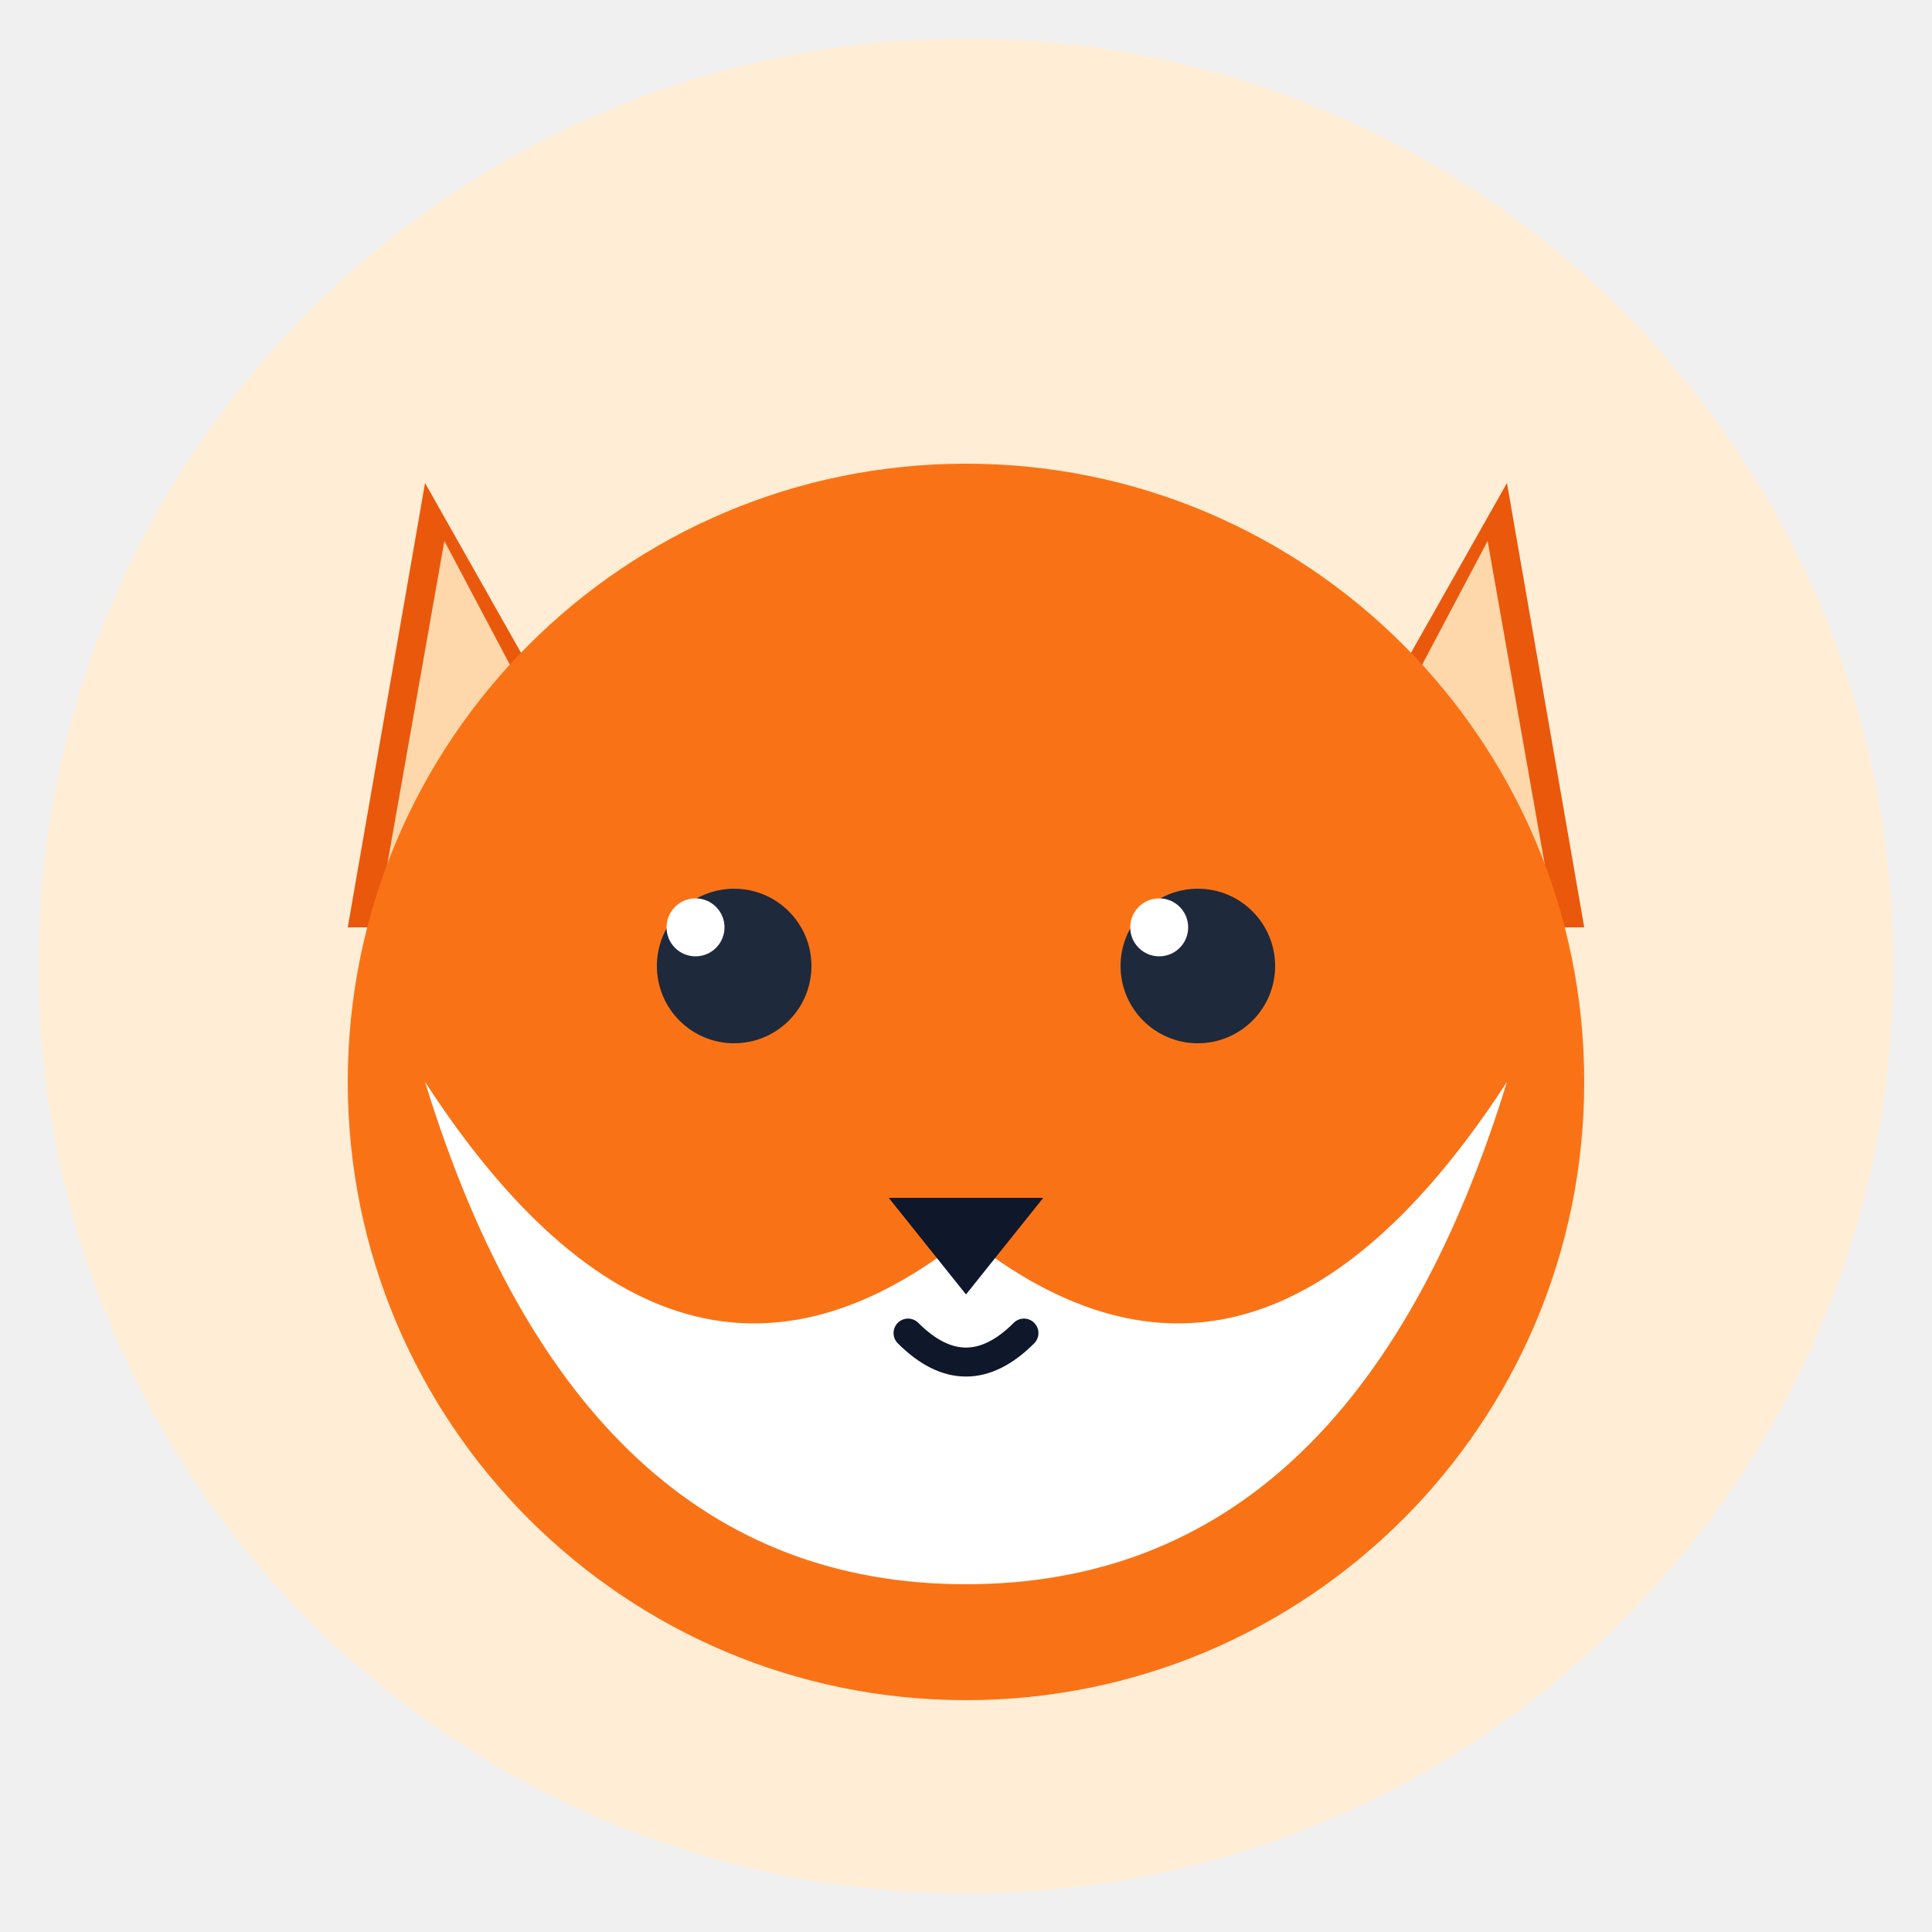
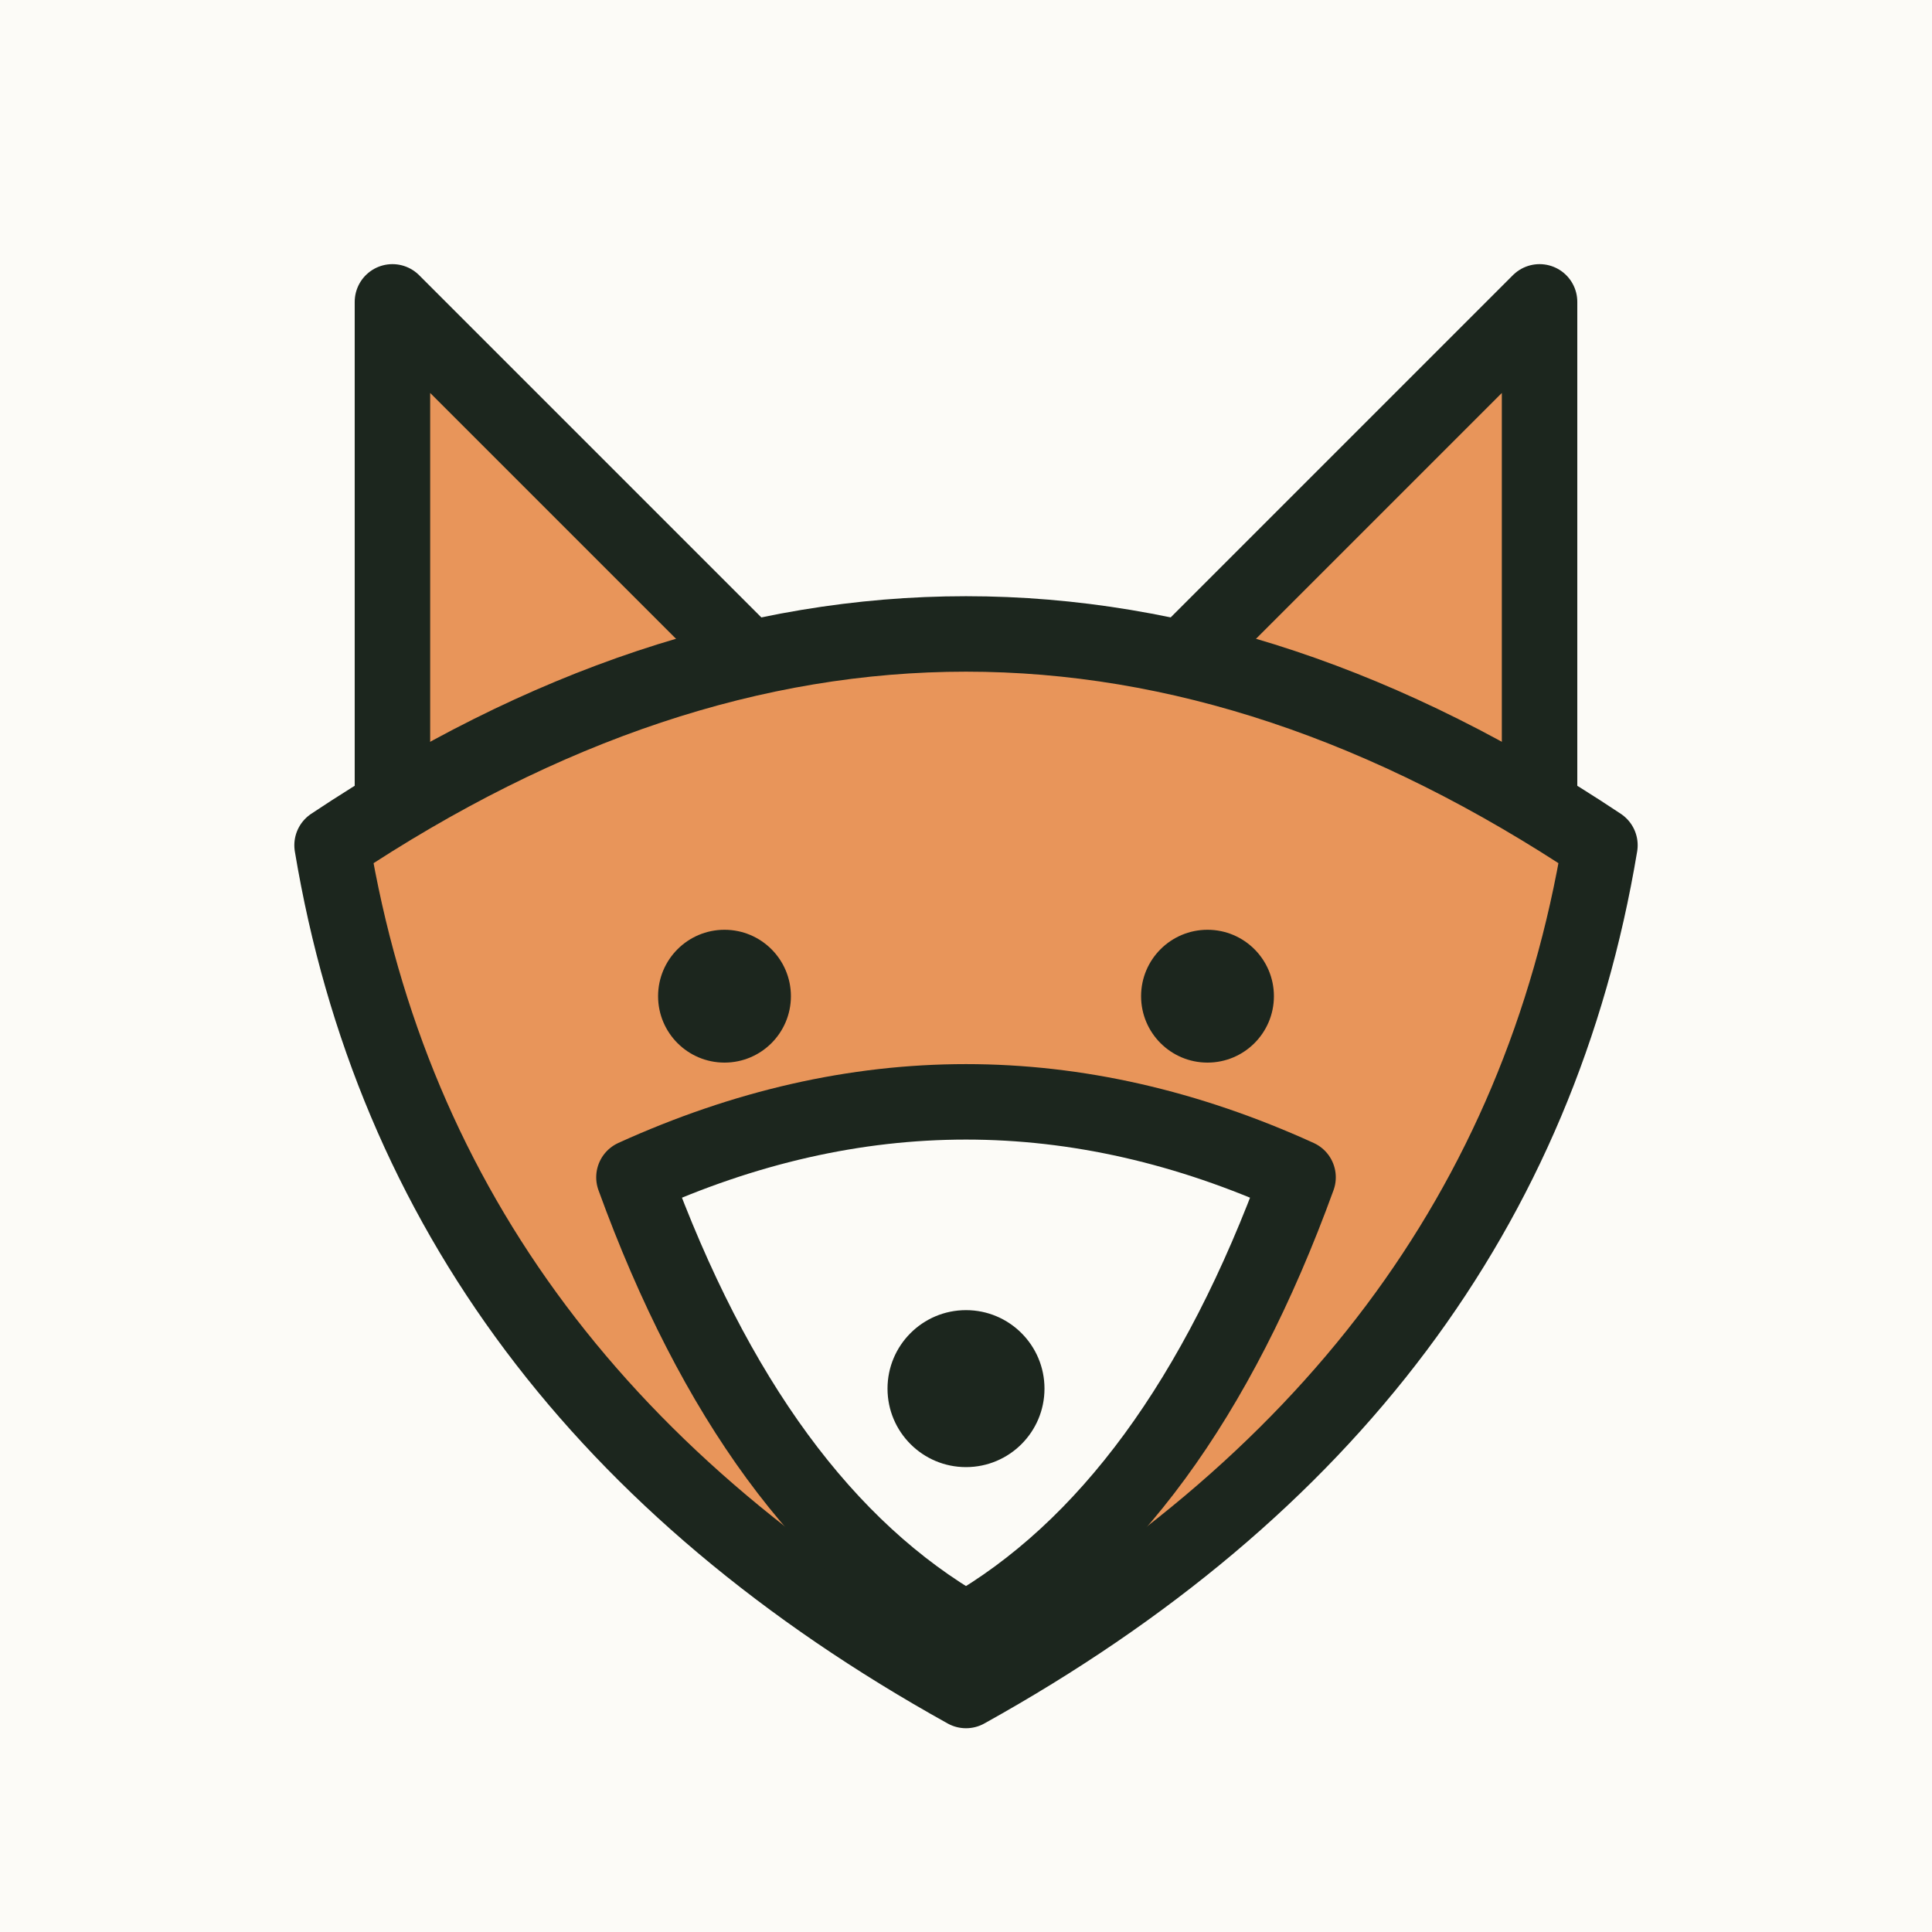
- <svg xmlns="http://www.w3.org/2000/svg" viewBox="0 0 100 100" width="100%" height="100%" role="img" aria-label="Vulpe">
-   <circle cx="50" cy="50" r="48" fill="#FFEDD5" />
-   <polygon points="22,25 35,48 18,48" fill="#EA580C" />
-   <polygon points="23,28 32,45 20,45" fill="#FED7AA" />
-   <polygon points="78,25 65,48 82,48" fill="#EA580C" />
-   <polygon points="77,28 68,45 80,45" fill="#FED7AA" />
-   <circle cx="50" cy="56" r="32" fill="#F97316" />
-   <path d="M22 56 Q35 76 50 64 Q65 76 78 56 Q70 82 50 82 Q30 82 22 56 Z" fill="#FFFFFF" />
-   <circle cx="38" cy="50" r="4" fill="#1E293B" />
-   <circle cx="62" cy="50" r="4" fill="#1E293B" />
-   <circle cx="36" cy="48" r="1.5" fill="#FFFFFF" />
-   <circle cx="60" cy="48" r="1.5" fill="#FFFFFF" />
-   <polygon points="46,62 54,62 50,67" fill="#0F172A" />
-   <path d="M47 69 Q50 72 53 69" stroke="#0F172A" stroke-width="1.5" fill="none" stroke-linecap="round" />
+ <svg xmlns="http://www.w3.org/2000/svg" viewBox="0 0 64 64" role="img" aria-label="Vulpe">
+   <rect width="64" height="64" fill="#FCFBF7" />
+   <path d="M13 10 L27 24 L13 30 Z M51 10 L37 24 L51 30 Z" fill="#E8955A" stroke="#1C261E" stroke-width="2.5" stroke-linejoin="round" stroke-linecap="round" />
+   <path d="M11 28 Q32 14 53 28 Q50 46 32 56 Q14 46 11 28 Z" fill="#E8955A" stroke="#1C261E" stroke-width="2.5" stroke-linejoin="round" stroke-linecap="round" />
+   <path d="M21 39 Q32 34 43 39 Q39 50 32 54 Q25 50 21 39 Z" fill="#FCFBF7" stroke="#1C261E" stroke-width="2.5" stroke-linejoin="round" stroke-linecap="round" />
+   <circle cx="24" cy="33" r="2.2" fill="#1C261E" />
+   <circle cx="40" cy="33" r="2.2" fill="#1C261E" />
+   <circle cx="32" cy="46" r="2.6" fill="#1C261E" />
</svg>
